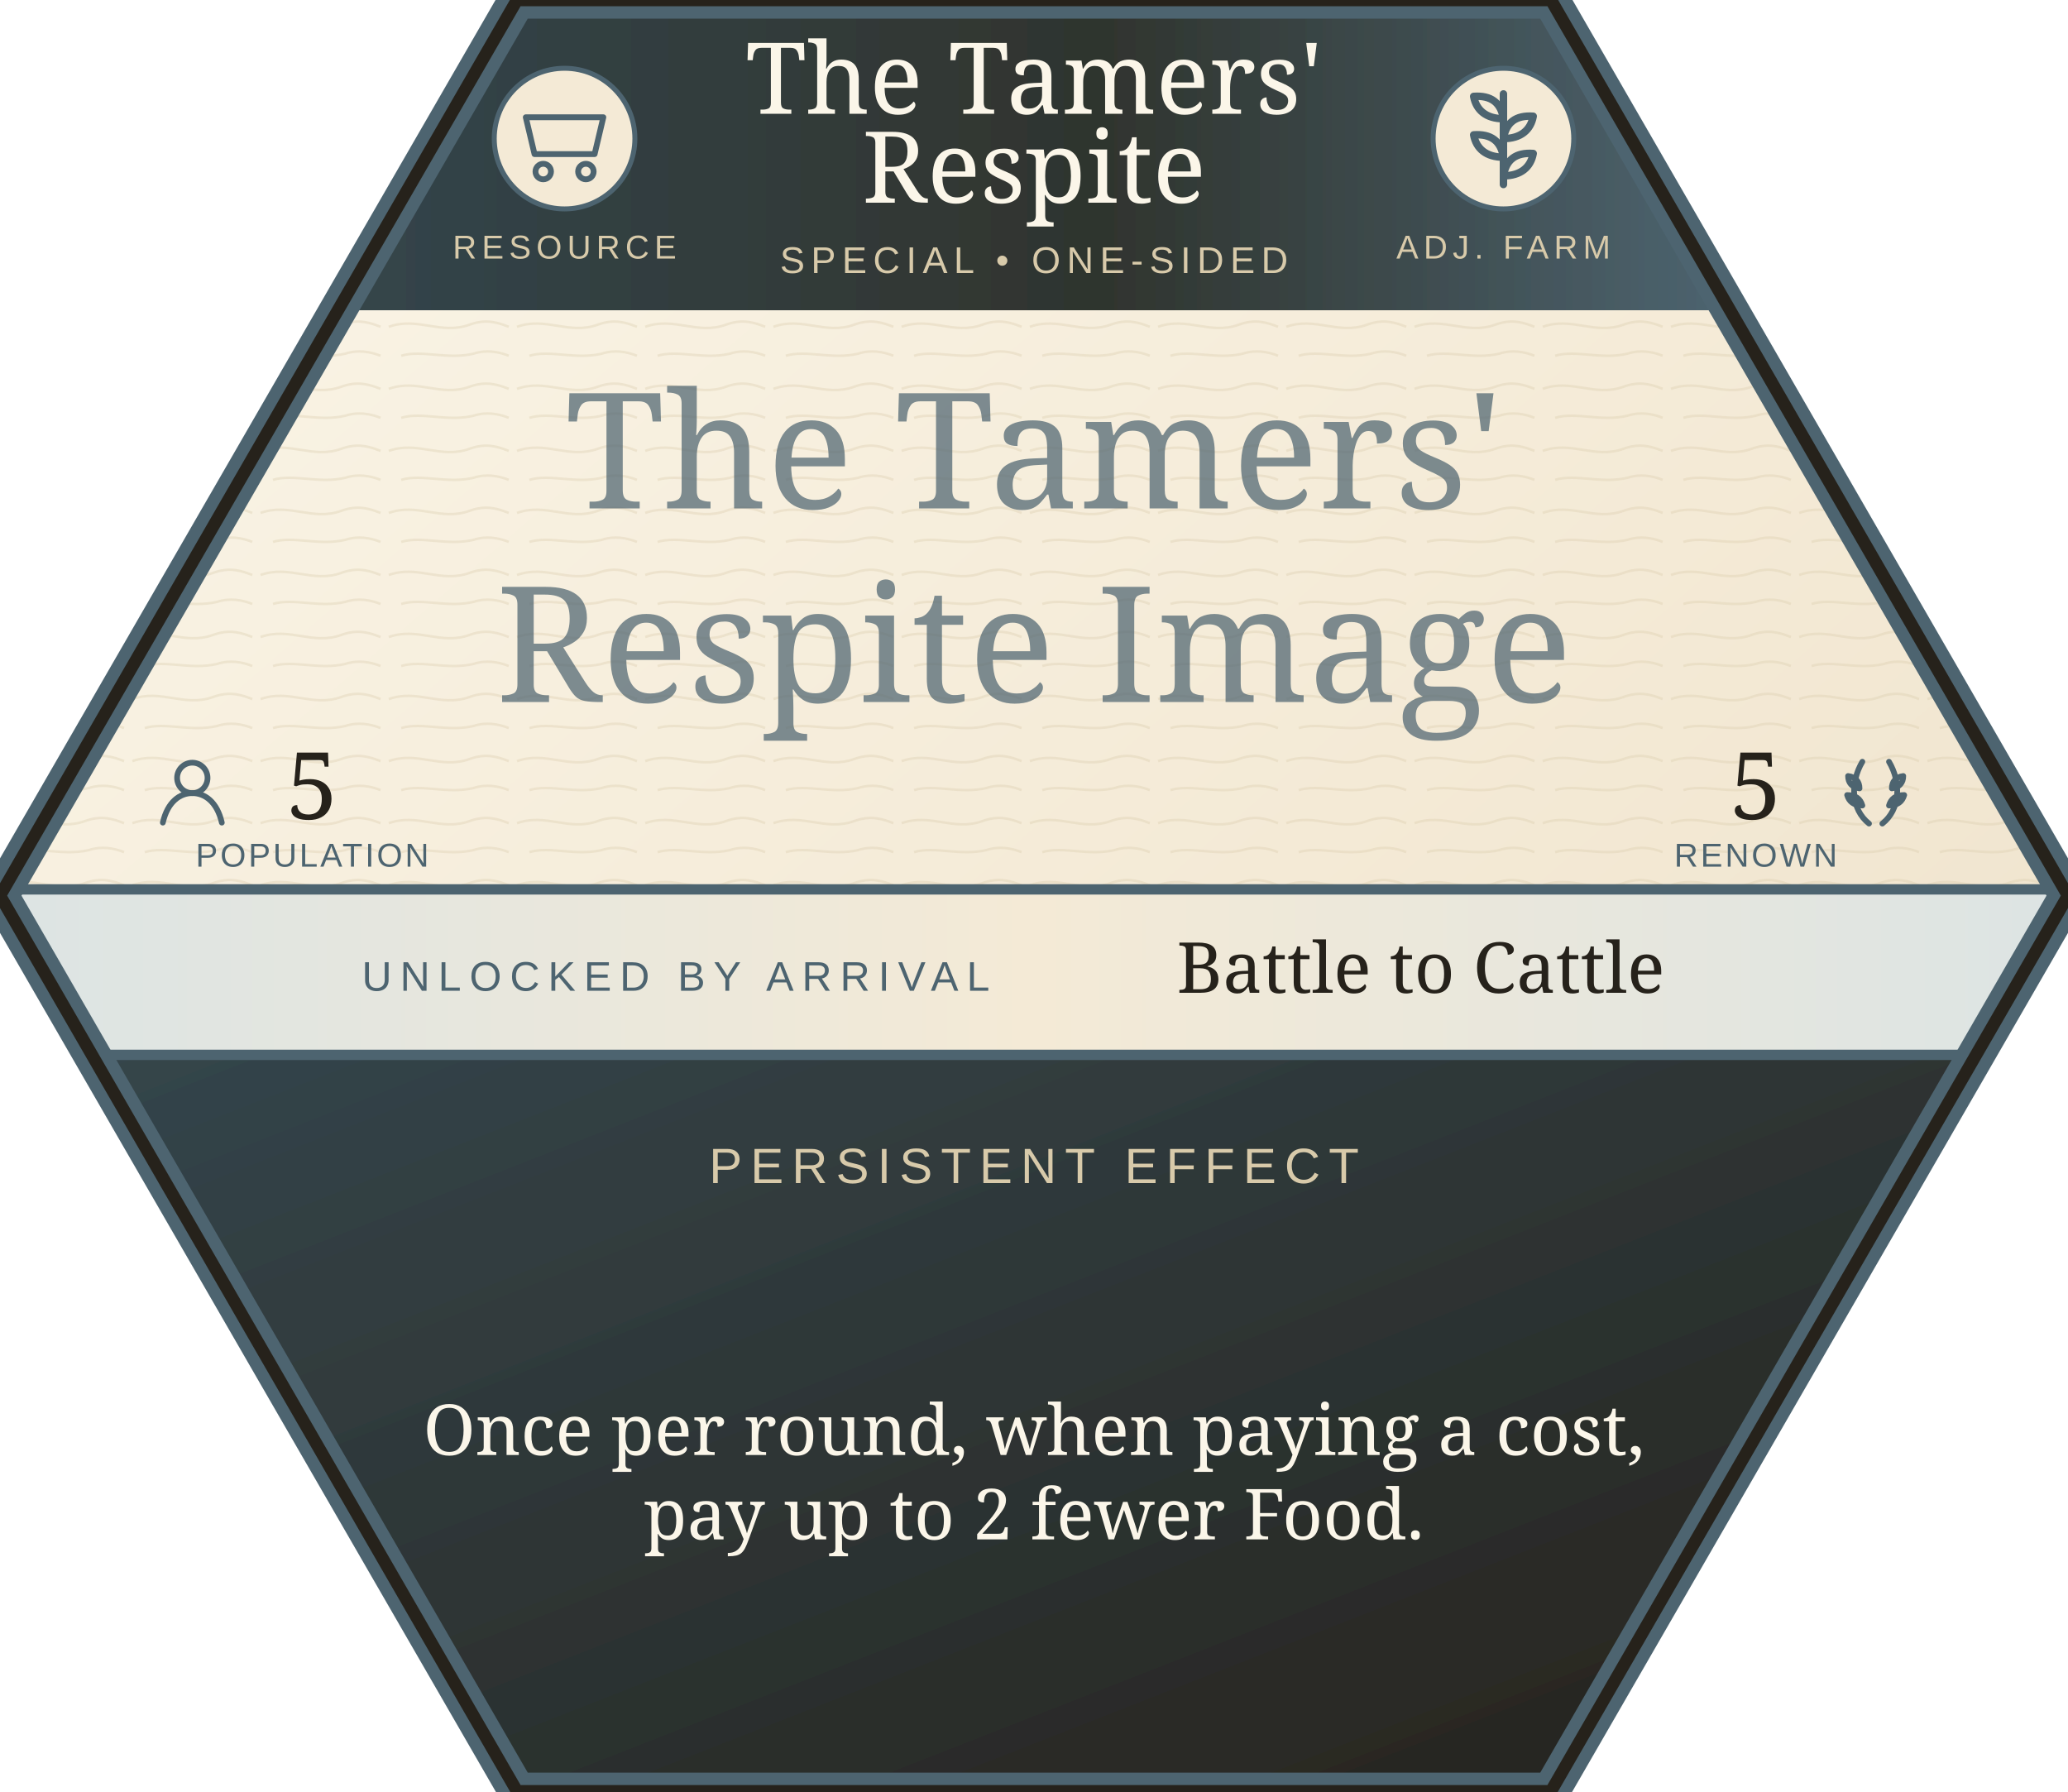
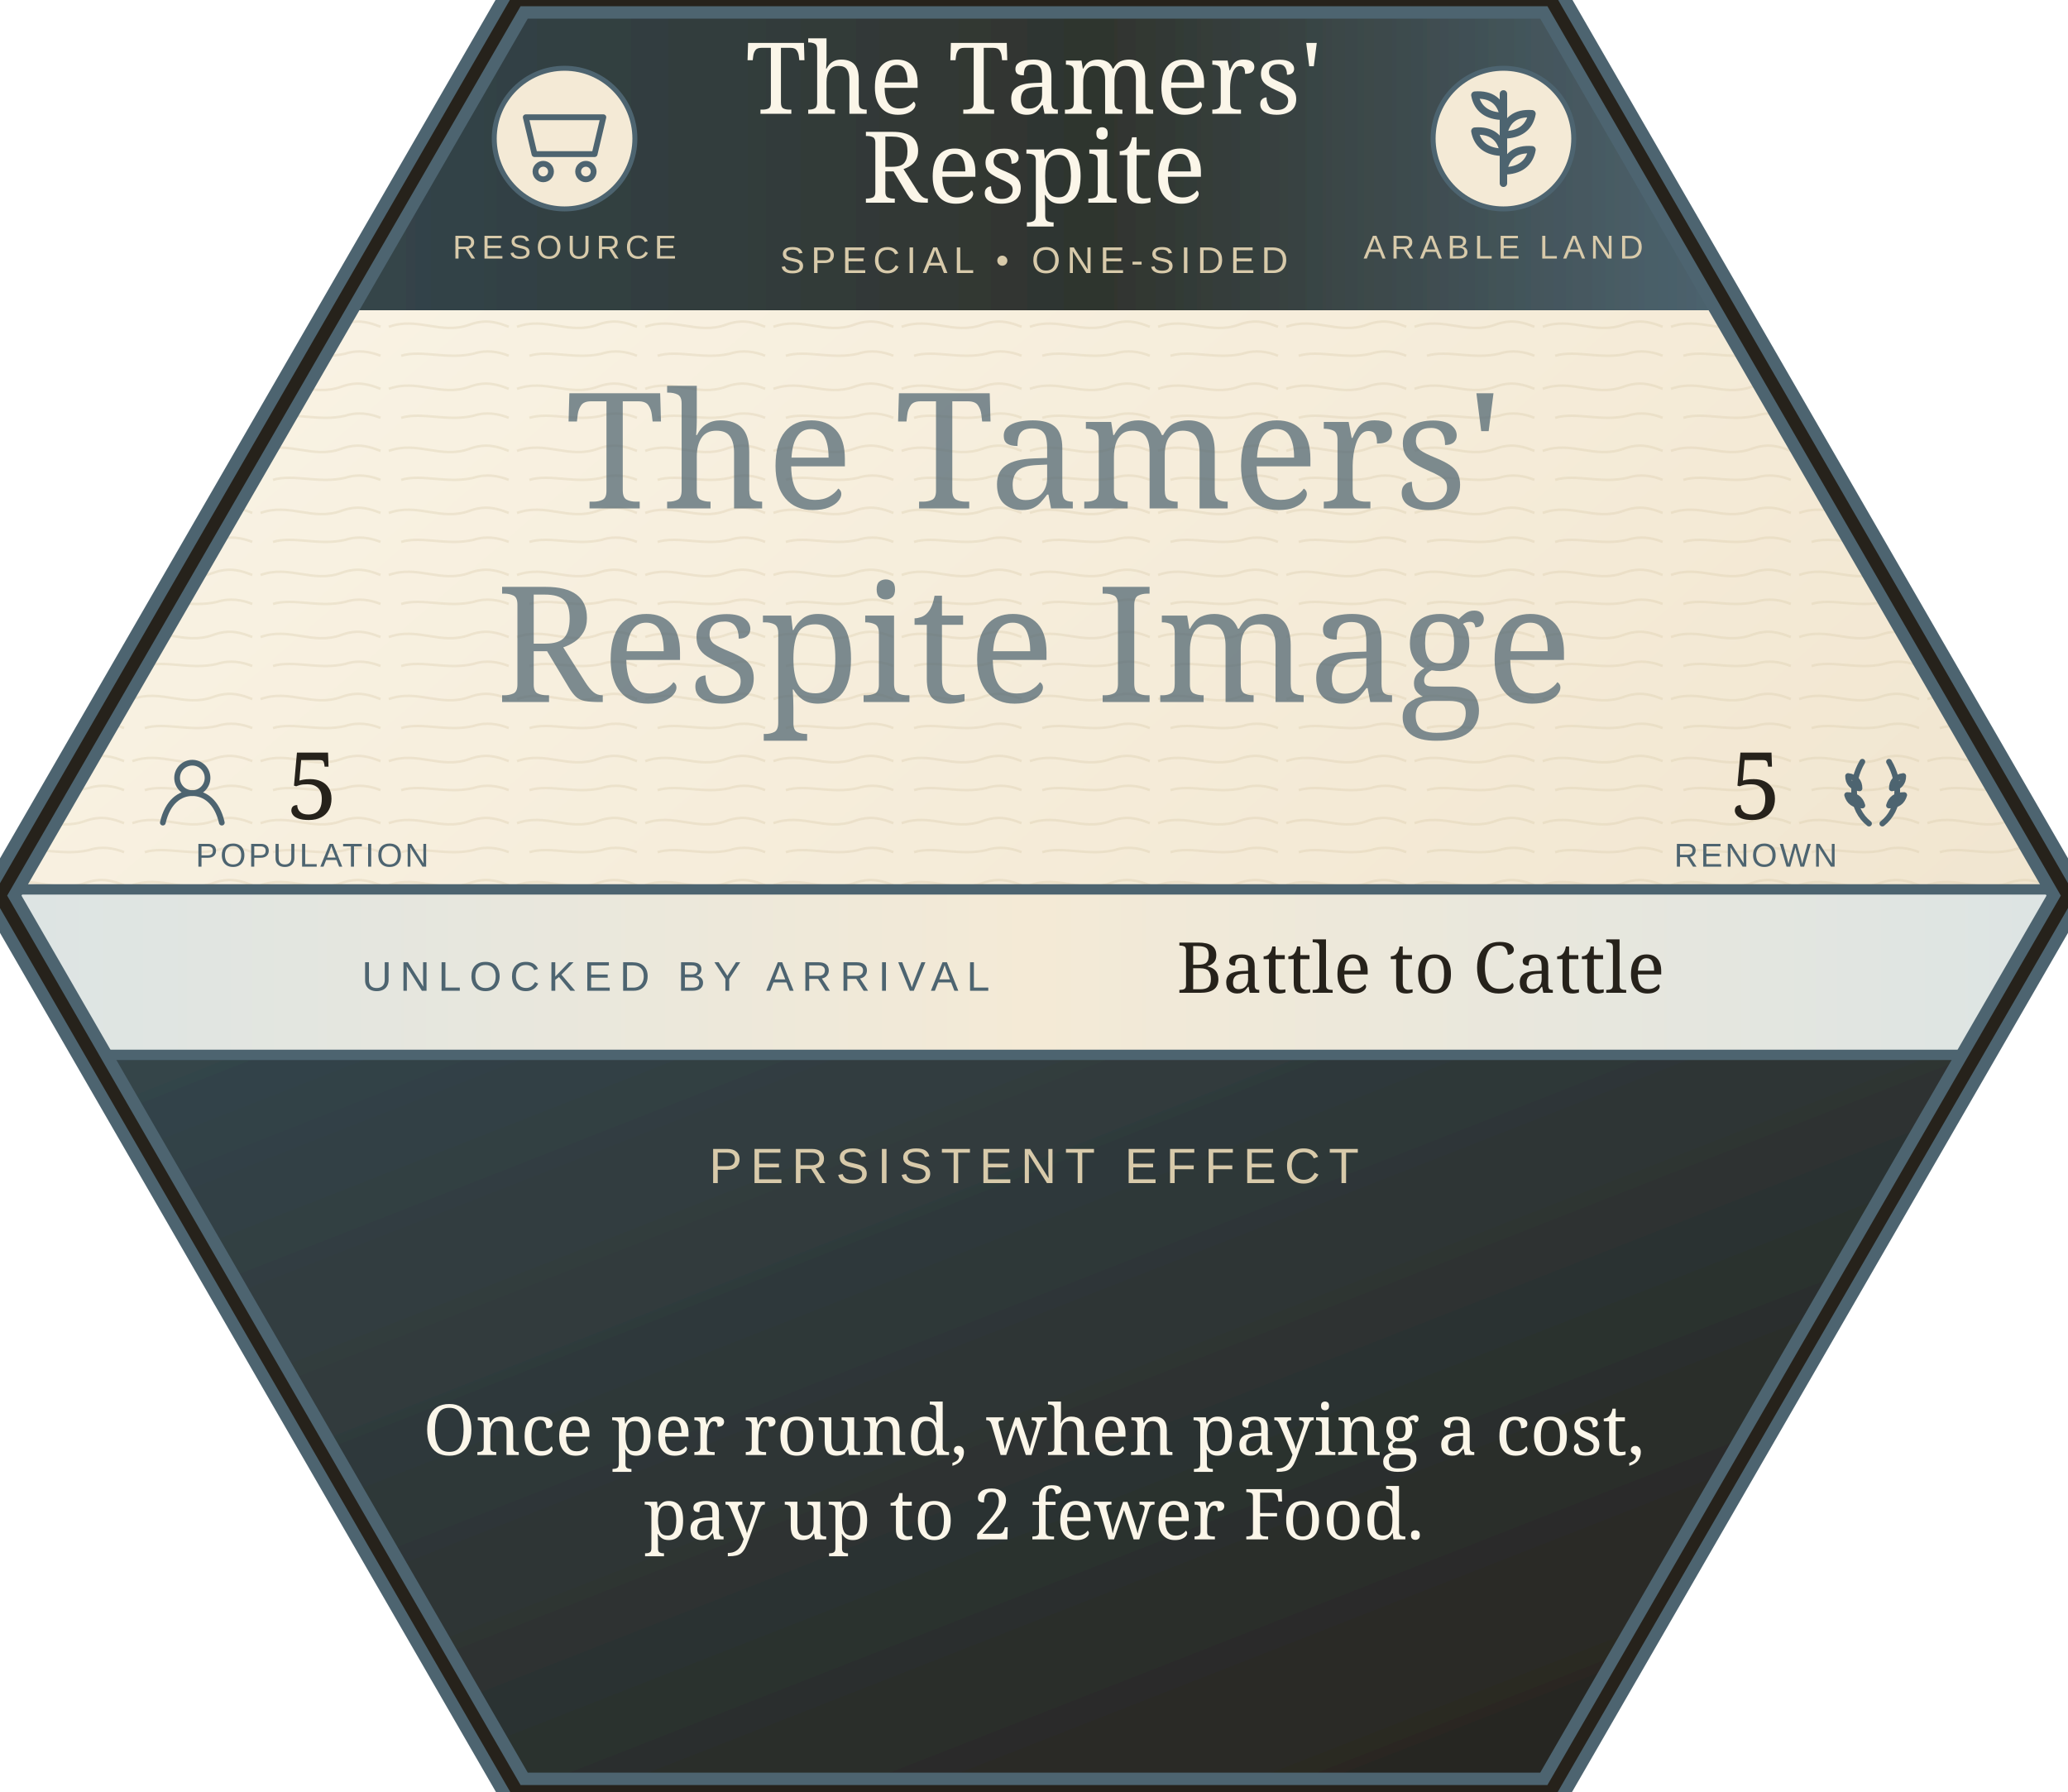
<svg xmlns="http://www.w3.org/2000/svg" data-template-version="1.13" data-source-id="special_the_tamers_respite" data-kind="special" data-face="one-sided" data-footprint="single" data-size-hexes="1" width="60mm" height="51.962mm" viewBox="0 0 1000 866.025" role="img" aria-labelledby="title desc">
  <defs>
    <clipPath id="trim-clip">
      <path d="M250 0H750L1000 433.013 750 866.025H250L0 433.013Z" />
    </clipPath>
    <clipPath id="artwork-clip">
      <path d="M163 150H837L998.261 430H1.739Z" />
    </clipPath>
    <linearGradient id="paper" x1="0" y1="0" x2="1" y2="1">
      <stop offset="0" stop-color="#fbf6e9" />
      <stop offset=".55" stop-color="#f4ead6" />
      <stop offset="1" stop-color="#ede0c8" />
    </linearGradient>
    <linearGradient id="header" x1="0" y1="0" x2="1" y2="0">
      <stop offset="0" stop-color="#34454b" />
      <stop offset=".55" stop-color="#2f342e" />
      <stop offset="1" stop-color="#4d6470" />
    </linearGradient>
    <linearGradient id="unlock" x1="0" y1="0" x2="1" y2="0">
      <stop offset="0" stop-color="#dce4e4" />
      <stop offset=".5" stop-color="#f4ead6" />
      <stop offset="1" stop-color="#dce4e4" />
    </linearGradient>
    <linearGradient id="rules" x1="0" y1="0" x2="1" y2="1">
      <stop offset="0" stop-color="#34454b" />
      <stop offset="1" stop-color="#26221b" />
    </linearGradient>
    <pattern id="paper-fibres" width="62" height="30" patternUnits="userSpaceOnUse">
      <path d="M2 8c14-5 25 4 39-1 8-3 14-1 19 1M8 22c10-3 22 2 35-1 6-2 12-1 17 1" fill="none" stroke="#d8caaa" stroke-width="1.2" opacity=".34" />
    </pattern>
    <filter id="soft-shadow" x="-12%" y="-12%" width="124%" height="128%">
      <feDropShadow dx="0" dy="7" stdDeviation="7" flood-color="#151711" flood-opacity=".24" />
    </filter>
    <symbol id="icon-category-placeholder" viewBox="0 0 100 100">
      <path d="M24 74 68 30M33 20l47 47M24 74l-8 10 10-8M68 30l12-10M33 20l-9-7-11 11 7 9M80 67l7 9-11 11-9-7" />
    </symbol>
    <symbol id="icon-population" viewBox="0 0 100 100">
      <circle cx="50" cy="35" r="16" />
      <path d="M19 82c5-22 18-31 31-31s26 9 31 31" />
    </symbol>
    <symbol id="icon-renown" viewBox="0 0 100 100">
      <path d="M43 83C24 68 23 40 36 18M57 83c19-15 20-43 7-65" />
      <path d="M36 64C27 64 22 60 20 53c9 0 14 4 16 11ZM33 46C25 45 21 40 21 33c8 1 12 6 12 13ZM64 64c9 0 14-4 16-11-9 0-14 4-16 11ZM67 46c8-1 12-6 12-13-8 1-12 6-12 13Z" />
    </symbol>
    <style>
      @font-face{font-family:Almendra;src:url('../../../src/assets/fonts/almendra-latin-regular.woff2') format('woff2');font-weight:400}
      @font-face{font-family:Alegreya;src:url('../../../src/assets/fonts/alegreya-latin-variable.woff2') format('woff2');font-weight:400 500}
      @font-face{font-family:'Alegreya Sans';src:url('../../../src/assets/fonts/alegreya-sans-latin-medium.woff2') format('woff2');font-weight:500}
      text{font-family:Alegreya,Georgia,serif;fill:#26221b}.title{font-family:Almendra,Georgia,serif;font-size:46px;fill:#fbf6e9}.title.second{font-size:43px}
      .side,.corner,.score-label,.unlock-label,.kicker{font-family:'Alegreya Sans',Arial,sans-serif;font-weight:500;letter-spacing:4px}
      .side{font-size:18px;fill:#d8caaa;letter-spacing:3px}.corner{font-size:16px;fill:#d8caaa;letter-spacing:2.5px}.score-value{font-size:45px}.score-label{font-size:16px;fill:#4d6470;letter-spacing:1.2px}
      .unlock-label{font-size:20px;fill:#4d6470}.unlock-name{font-family:Almendra,Georgia,serif;font-size:34px}.kicker{font-size:24px;fill:#d8caaa}
      .rules-copy{font-size:34px;fill:#fbf6e9}.artwork-placeholder{font-family:Almendra,Georgia,serif;fill:#4d6470;opacity:.72}.icon-dark,.score-icon{fill:none;stroke:#4d6470;stroke-width:6;stroke-linecap:round;stroke-linejoin:round}
    </style>
    <symbol id="icon-placement-any-land" viewBox="0 0 100 100">
      <path d="M50 10 84 30v40L50 90 16 70V30Z" />
    </symbol>
    <symbol id="icon-placement-terrain-grasslands" viewBox="0 0 100 100">
      <path d="M14 80h72M34 76c0-21-5-35-14-45M50 76V19M66 76c0-18 6-32 17-43" />
    </symbol>
    <symbol id="icon-placement-terrain-water" viewBox="0 0 100 100">
      <path d="M12 32c12-12 24-12 36 0s24 12 40 0M12 52c12-12 24-12 36 0s24 12 40 0M12 72c12-12 24-12 36 0s24 12 40 0" />
    </symbol>
    <symbol id="icon-placement-terrain-woodland" viewBox="0 0 100 100">
      <path d="m50 12-24 34h14L22 69h20v18h16V69h20L60 46h14Z" />
    </symbol>
    <symbol id="icon-placement-terrain-mountains" viewBox="0 0 100 100">
      <path d="m11 80 30-58 16 31 10-19 22 46Z" />
    </symbol>
    <symbol id="icon-placement-terrain-heaths" viewBox="0 0 100 100">
      <path d="M14 80h72M30 76V38M50 76V26M70 76V45" />
      <circle cx="30" cy="32" r="5" />
      <circle cx="50" cy="20" r="5" />
      <circle cx="70" cy="39" r="5" />
    </symbol>
    <symbol id="icon-placement-terrain-arable" viewBox="0 0 100 100">
      <path d="M50 86V14M50 32c-13 0-21-6-23-17 13-1 21 5 23 17ZM50 47c13 0 21-6 23-17-13-1-21 5-23 17ZM50 61c-13 0-21-6-23-17 13-1 21 5 23 17ZM50 76c13 0 21-6 23-17-13-1-21 5-23 17Z" />
    </symbol>
    <symbol id="icon-placement-terrain-ruins" viewBox="0 0 100 100">
      <path d="M14 82h72M26 76V32h18v44M58 76V44h18v32M22 32h26M54 44h26" />
    </symbol>
    <symbol id="icon-placement-standard-land" viewBox="0 0 100 100" />
    <symbol id="icon-placement-adjacent-water" viewBox="0 0 100 100">
      <path d="M18 17h24l12 21h24l12 21-12 21H54L42 59H18L6 38ZM54 38 42 59" />
      <path d="M51 54c5-5 10-5 15 0s10 5 16 0M51 65c5-5 10-5 15 0s10 5 16 0" />
    </symbol>
    <symbol id="icon-placement-adjacent-ruins" viewBox="0 0 100 100">
      <path d="M18 17h24l12 21h24l12 21-12 21H54L42 59H18L6 38ZM54 38 42 59" />
      <path d="M53 70h27M58 67V52h7v15M70 67V57h7v10" />
    </symbol>
    <symbol id="icon-placement-category-resource" viewBox="-64 -64 128 128">
      <path d="M-40-22h80l-9 38h-62Z" />
      <circle cx="-22" cy="34" r="8" />
      <circle cx="22" cy="34" r="8" />
    </symbol>
    <symbol id="icon-placement-category-housing" viewBox="-64 -64 128 128">
      <path d="M-46-6 0-44 46-6M-34-15V40H34V-15" />
    </symbol>
    <symbol id="icon-placement-category-crafting" viewBox="-64 -64 128 128">
      <g transform="rotate(-38)">
        <rect x="-38" y="-34" width="76" height="28" rx="5" />
        <path d="M0-6V48" />
      </g>
    </symbol>
    <symbol id="icon-placement-category-merchant" viewBox="-64 -64 128 128">
      <path d="M0-44V42M-38-27H38M-20 44H20" />
      <path d="M-30-27-44 8M-30-27-16 8M30-27 16 8M30-27 44 8" />
      <path d="M-48 8h36l-5 10h-26ZM12 8h36l-5 10H17Z" />
    </symbol>
    <symbol id="icon-placement-category-social" viewBox="-64 -64 128 128">
      <path d="M0 28C-23 14-18-7-4-38c3 18 14 19 18 2 19 22 18 48-14 64Z" />
      <path d="M-34 43 30 25M30 43-34 25" />
    </symbol>
    <symbol id="icon-placement-category-wellbeing" viewBox="-64 -64 128 128">
      <circle cx="0" cy="0" r="27" />
      <path d="M38 0h16M26.87 26.87l11.31 11.31M0 38v16M-26.87 26.87l-11.31 11.31M-38 0h-16M-26.87-26.87l-11.31-11.31M0-38v-16M26.87-26.87l11.31-11.31" />
    </symbol>
    <symbol id="icon-placement-category-travel" viewBox="-64 -64 128 128">
      <circle cx="0" cy="0" r="45" />
      <circle cx="0" cy="0" r="8" />
      <path d="M0 0h37M0 0l26.16 26.16M0 0v37M0 0l-26.16 26.16M0 0h-37M0 0l-26.16-26.16M0 0v-37M0 0l26.16-26.16" />
    </symbol>
    <symbol id="icon-placement-category-housing-wellbeing" viewBox="0 0 100 100">
      <path d="m8 58 24-20 24 20M14 53v29h36V53" />
      <circle cx="75" cy="30" r="11" />
      <path d="M75 12v6M75 42v6M57 30h6M87 30h6" />
    </symbol>
    <symbol id="icon-placement-named-lumber" viewBox="0 0 100 100">
      <circle cx="50" cy="51" r="31" />
      <circle cx="50" cy="51" r="18" />
      <path d="m50 33-7 9 8 8-6 10 7 9-2 13" />
    </symbol>
    <symbol id="icon-placement-named-mine" viewBox="0 0 100 100">
      <path d="m12 82 38-64 38 64Z" />
      <path d="M34 82V59Q50 43 66 59V82" />
    </symbol>
    <symbol id="icon-placement-named-gathering" viewBox="-64 -64 128 128">
      <path d="M-40-22h80l-9 38h-62Z" />
      <circle cx="-22" cy="34" r="8" />
      <circle cx="22" cy="34" r="8" />
    </symbol>
    <symbol id="icon-placement-named-farm" viewBox="0 0 100 100">
      <path d="M50 87V14M50 34c-14 0-22-7-24-18 14-1 22 5 24 18ZM50 50c14 0 22-7 24-18-14-1-22 5-24 18ZM50 65c-14 0-22-7-24-18 14-1 22 5 24 18ZM50 80c14 0 22-7 24-18-14-1-22 5-24 18Z" />
    </symbol>
    <symbol id="icon-placement-named-dig-site" viewBox="0 0 100 100">
      <path d="M40 17h20M50 17v43" />
      <path d="M36 60h28L58 84H42Z" />
    </symbol>
    <symbol id="icon-placement-rule" viewBox="0 0 100 100">
      <path d="M50 89S20 62 20 39a30 30 0 0 1 60 0c0 23-30 50-30 50Z" />
      <circle cx="50" cy="39" r="10" />
    </symbol>
  </defs>
  <g id="background" filter="url(#soft-shadow)" clip-path="url(#trim-clip)">
    <rect width="1000" height="866.025" fill="url(#paper)" />
    <rect width="1000" height="866.025" fill="url(#paper-fibres)" />
    <path d="M250 0H750L837 150H163Z" fill="url(#header)" />
    <path d="M1.739 430H998.261L955.551 510H44.449Z" fill="url(#unlock)" />
    <path d="M44.449 510H955.551L750 866.025H250Z" fill="url(#rules)" />
  </g>
  <g id="artwork" clip-path="url(#artwork-clip)">
    <text class="artwork-placeholder" data-field="artwork-image-1" x="500" y="245.82" text-anchor="middle" style="font-size:78px" data-safe-width="640.37">The Tamers'</text>
    <text class="artwork-placeholder" data-field="artwork-image-2" x="500" y="339.42" text-anchor="middle" style="font-size:78px" data-safe-width="748.19">Respite Image</text>
  </g>
  <g id="structure">
    <path d="M1.739 430H998.261M44.449 510H955.551" fill="none" stroke="#4d6470" stroke-width="5" />
  </g>
  <g id="content">
    <circle cx="273" cy="67" r="34" fill="#f4ead6" stroke="#4d6470" stroke-width="2.4" />
    <g class="icon-dark" data-tile-type-icon="category-resource" data-tile-type="resource" data-tile-type-glyph="gathering-cart" transform="translate(243 37) scale(.6)">
      <use href="#icon-placement-category-resource" width="100" height="100" />
    </g>
    <text class="corner" data-field="category-label-1" x="273" y="125" text-anchor="middle" style="font-size:16px" data-safe-x1="177" data-safe-x2="369">RESOURCE</text>
    <circle cx="727" cy="67" r="34" fill="#f4ead6" stroke="#4d6470" stroke-width="2.4" />
-     <g class="icon-dark" data-placement-icon="named-farm" data-placement-kind="adjacent-named-tile" transform="translate(697 37) scale(.6)">
-       <use href="#icon-placement-named-farm" width="100" height="100" />
-     </g>
-     <text class="corner" data-field="requirement-label-1" x="727" y="125" text-anchor="middle" style="font-size:16px" data-safe-x1="631" data-safe-x2="823">ADJ. FARM</text>
+     <g class="icon-dark" data-placement-icon="terrain-arable" data-placement-kind="terrain" transform="translate(697 37) scale(.6)">
+       <use href="#icon-placement-terrain-arable" width="100" height="100" />
+     </g>
+     <text class="corner" data-field="requirement-label-1" x="727" y="125" text-anchor="middle" style="font-size:16px" data-safe-x1="631" data-safe-x2="823">ARABLE LAND</text>
    <text class="title" data-field="tile-name-line-1" x="500" y="55" text-anchor="middle" style="font-size:48px" data-safe-x1="320" data-safe-x2="680">The Tamers'</text>
    <text class="title" data-field="tile-name-line-2" x="500" y="98" text-anchor="middle" style="font-size:48px" data-safe-x1="320" data-safe-x2="680">Respite</text>
    <text class="side" x="500" y="132" text-anchor="middle">SPECIAL • ONE-SIDED</text>
    <g data-field="population" transform="translate(93 383)">
      <g class="score-icon" transform="translate(-23 -23) scale(.46)">
        <use href="#icon-population" width="100" height="100" />
      </g>
      <text class="score-value" x="58" y="13" text-anchor="middle">5</text>
      <text class="score-label" x="58" y="36" text-anchor="middle">POPULATION</text>
    </g>
    <g data-field="renown" transform="translate(907 383)">
      <g class="score-icon" transform="translate(-23 -23) scale(.46)">
        <use href="#icon-renown" width="100" height="100" />
      </g>
      <text class="score-value" x="-58" y="13" text-anchor="middle">5</text>
      <text class="score-label" x="-58" y="36" text-anchor="middle">RENOWN</text>
    </g>
    <text class="unlock-label" x="175" y="479">UNLOCKED BY ARRIVAL</text>
    <text class="unlock-name" data-field="arrival-name" x="805" y="480" text-anchor="end" style="font-size:34px" data-safe-x1="385" data-safe-x2="820">Battle to Cattle</text>
    <text class="kicker" data-field="effect-type" x="500" y="572" text-anchor="middle">PERSISTENT EFFECT</text>
    <text class="rules-copy" data-field="effect-line-1" x="500" y="703.46" text-anchor="middle" style="font-size:34px" data-safe-width="587.71">Once per round, when paying a cost,</text>
    <text class="rules-copy" data-field="effect-line-2" x="500" y="744.26" text-anchor="middle" style="font-size:34px" data-safe-width="540.60">pay up to 2 fewer Food.</text>
  </g>
  <g id="trim">
    <path d="M250 0H750L1000 433.013 750 866.025H250L0 433.013Z" fill="none" stroke="#4d6470" stroke-width="18" stroke-linejoin="round" />
    <path d="M250 0H750L1000 433.013 750 866.025H250L0 433.013Z" fill="none" stroke="#26221b" stroke-width="6" stroke-linejoin="round" />
  </g>
</svg>
